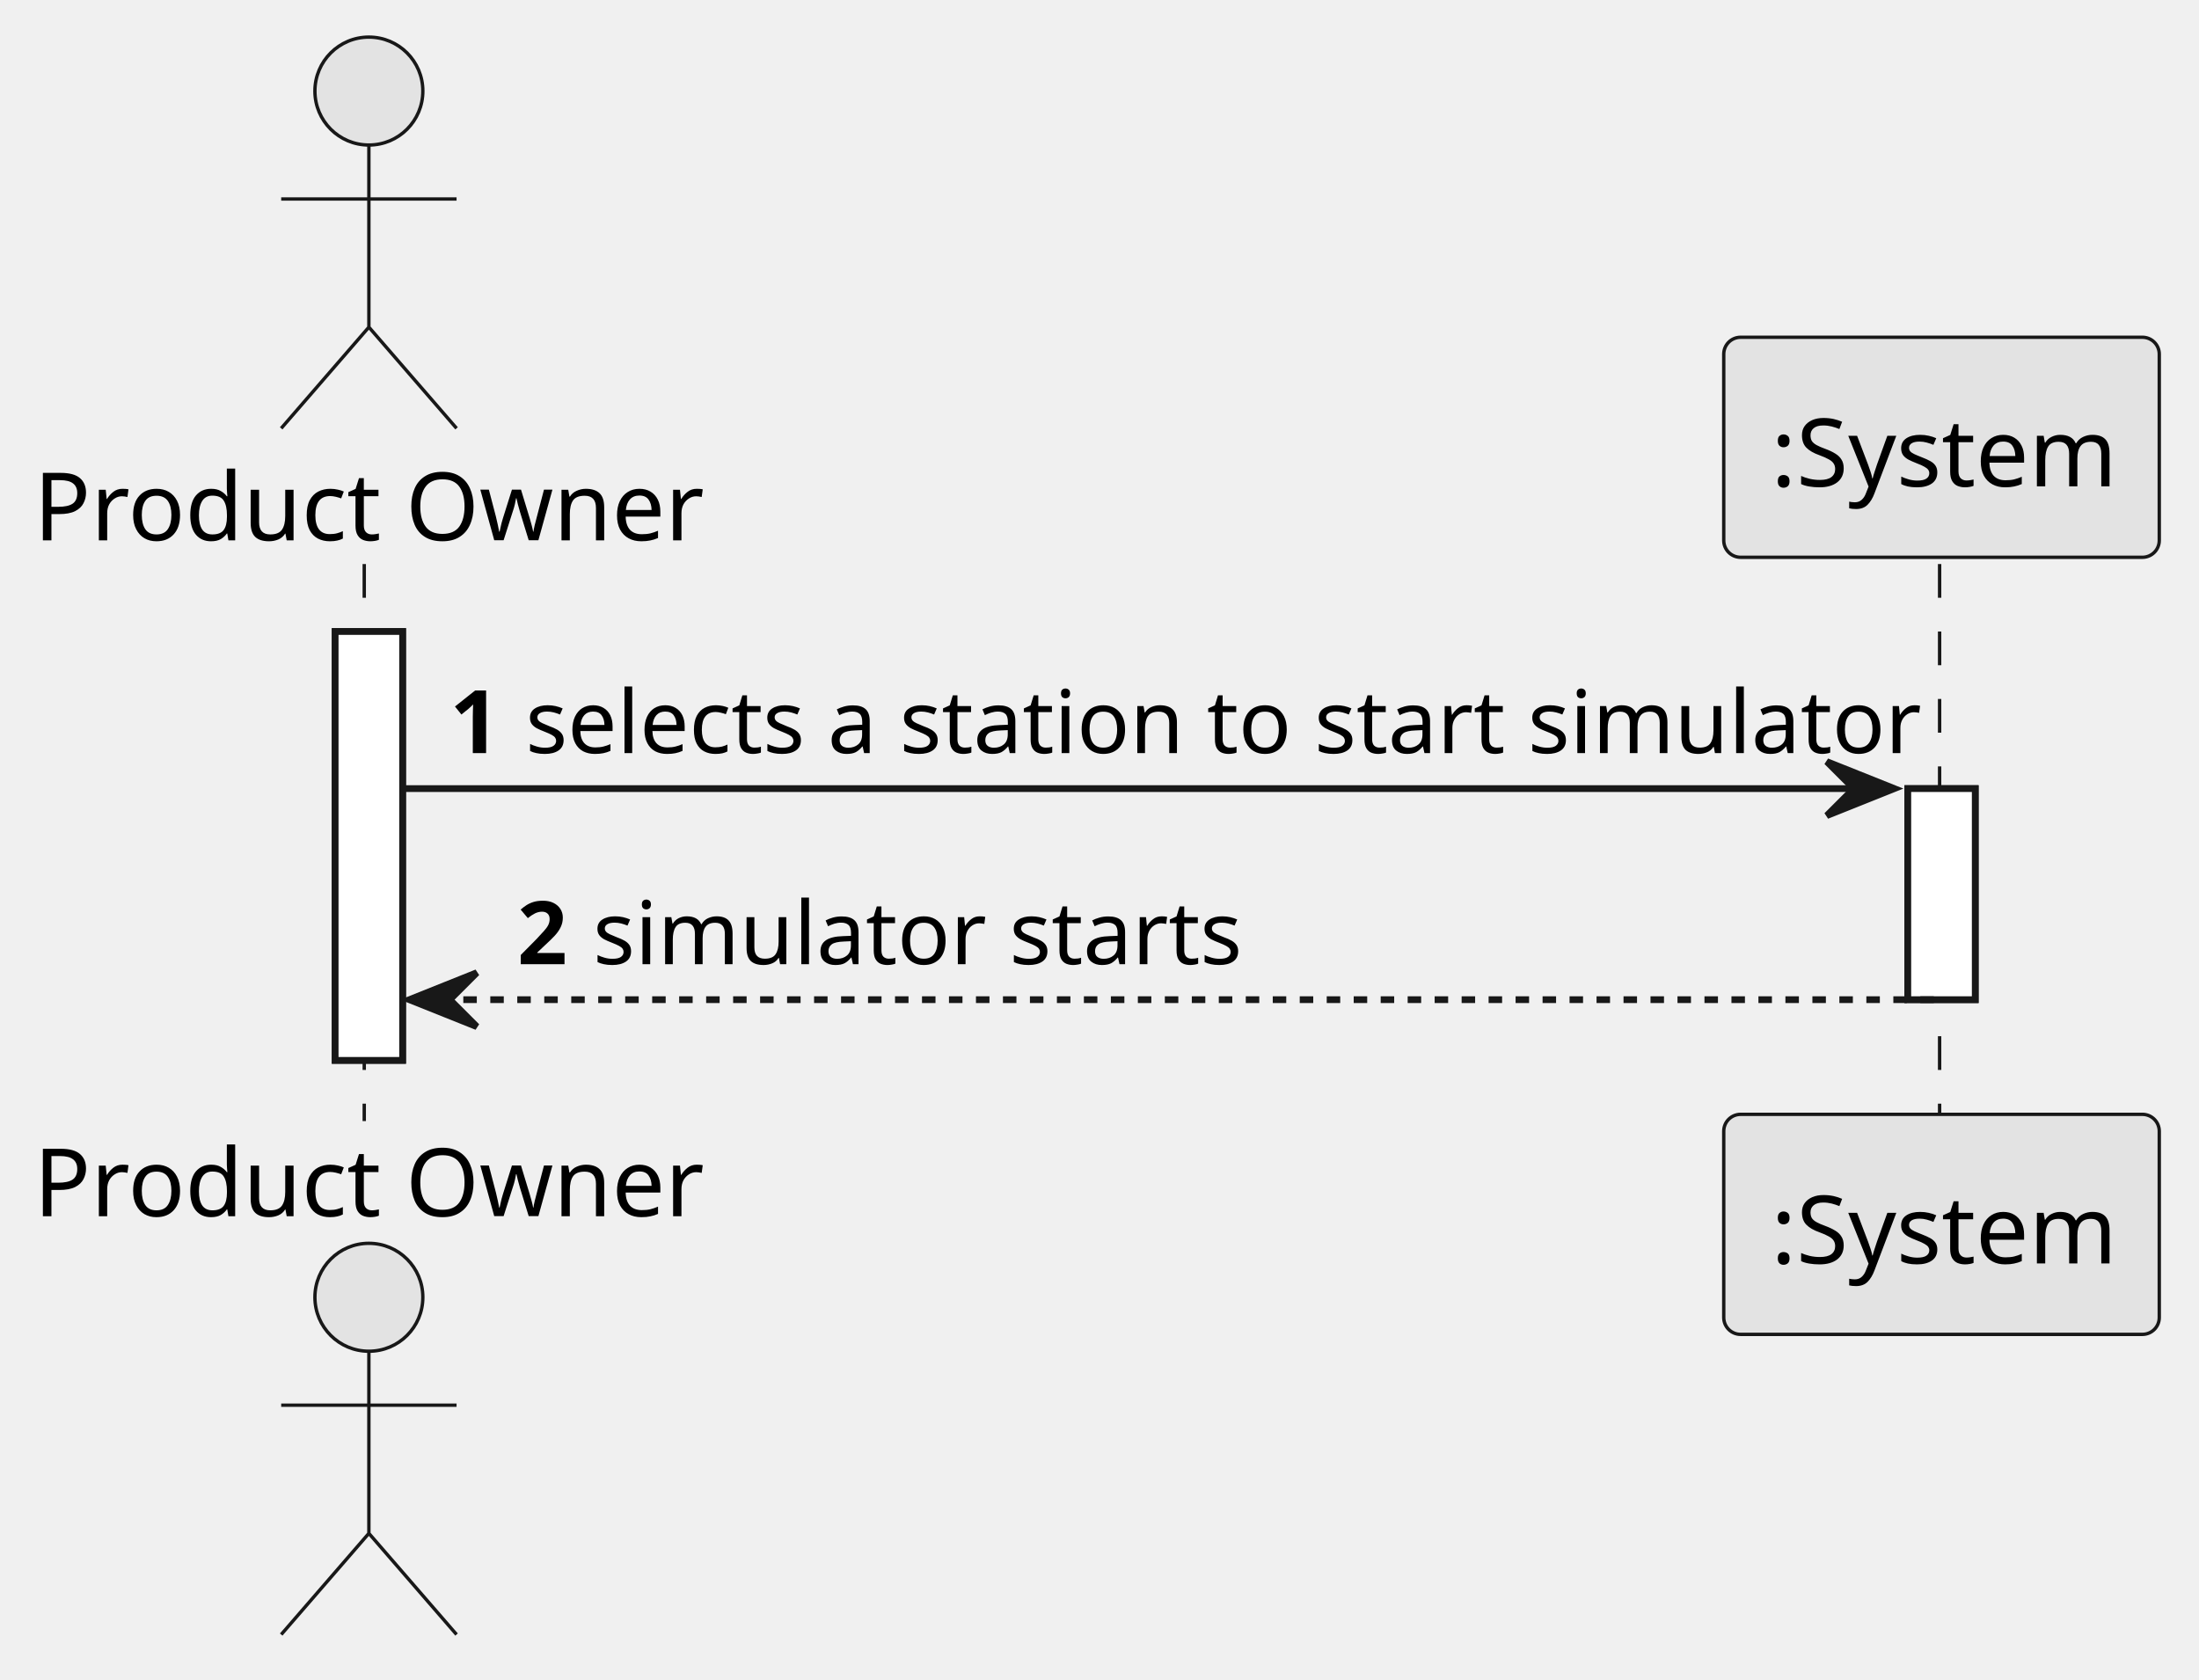
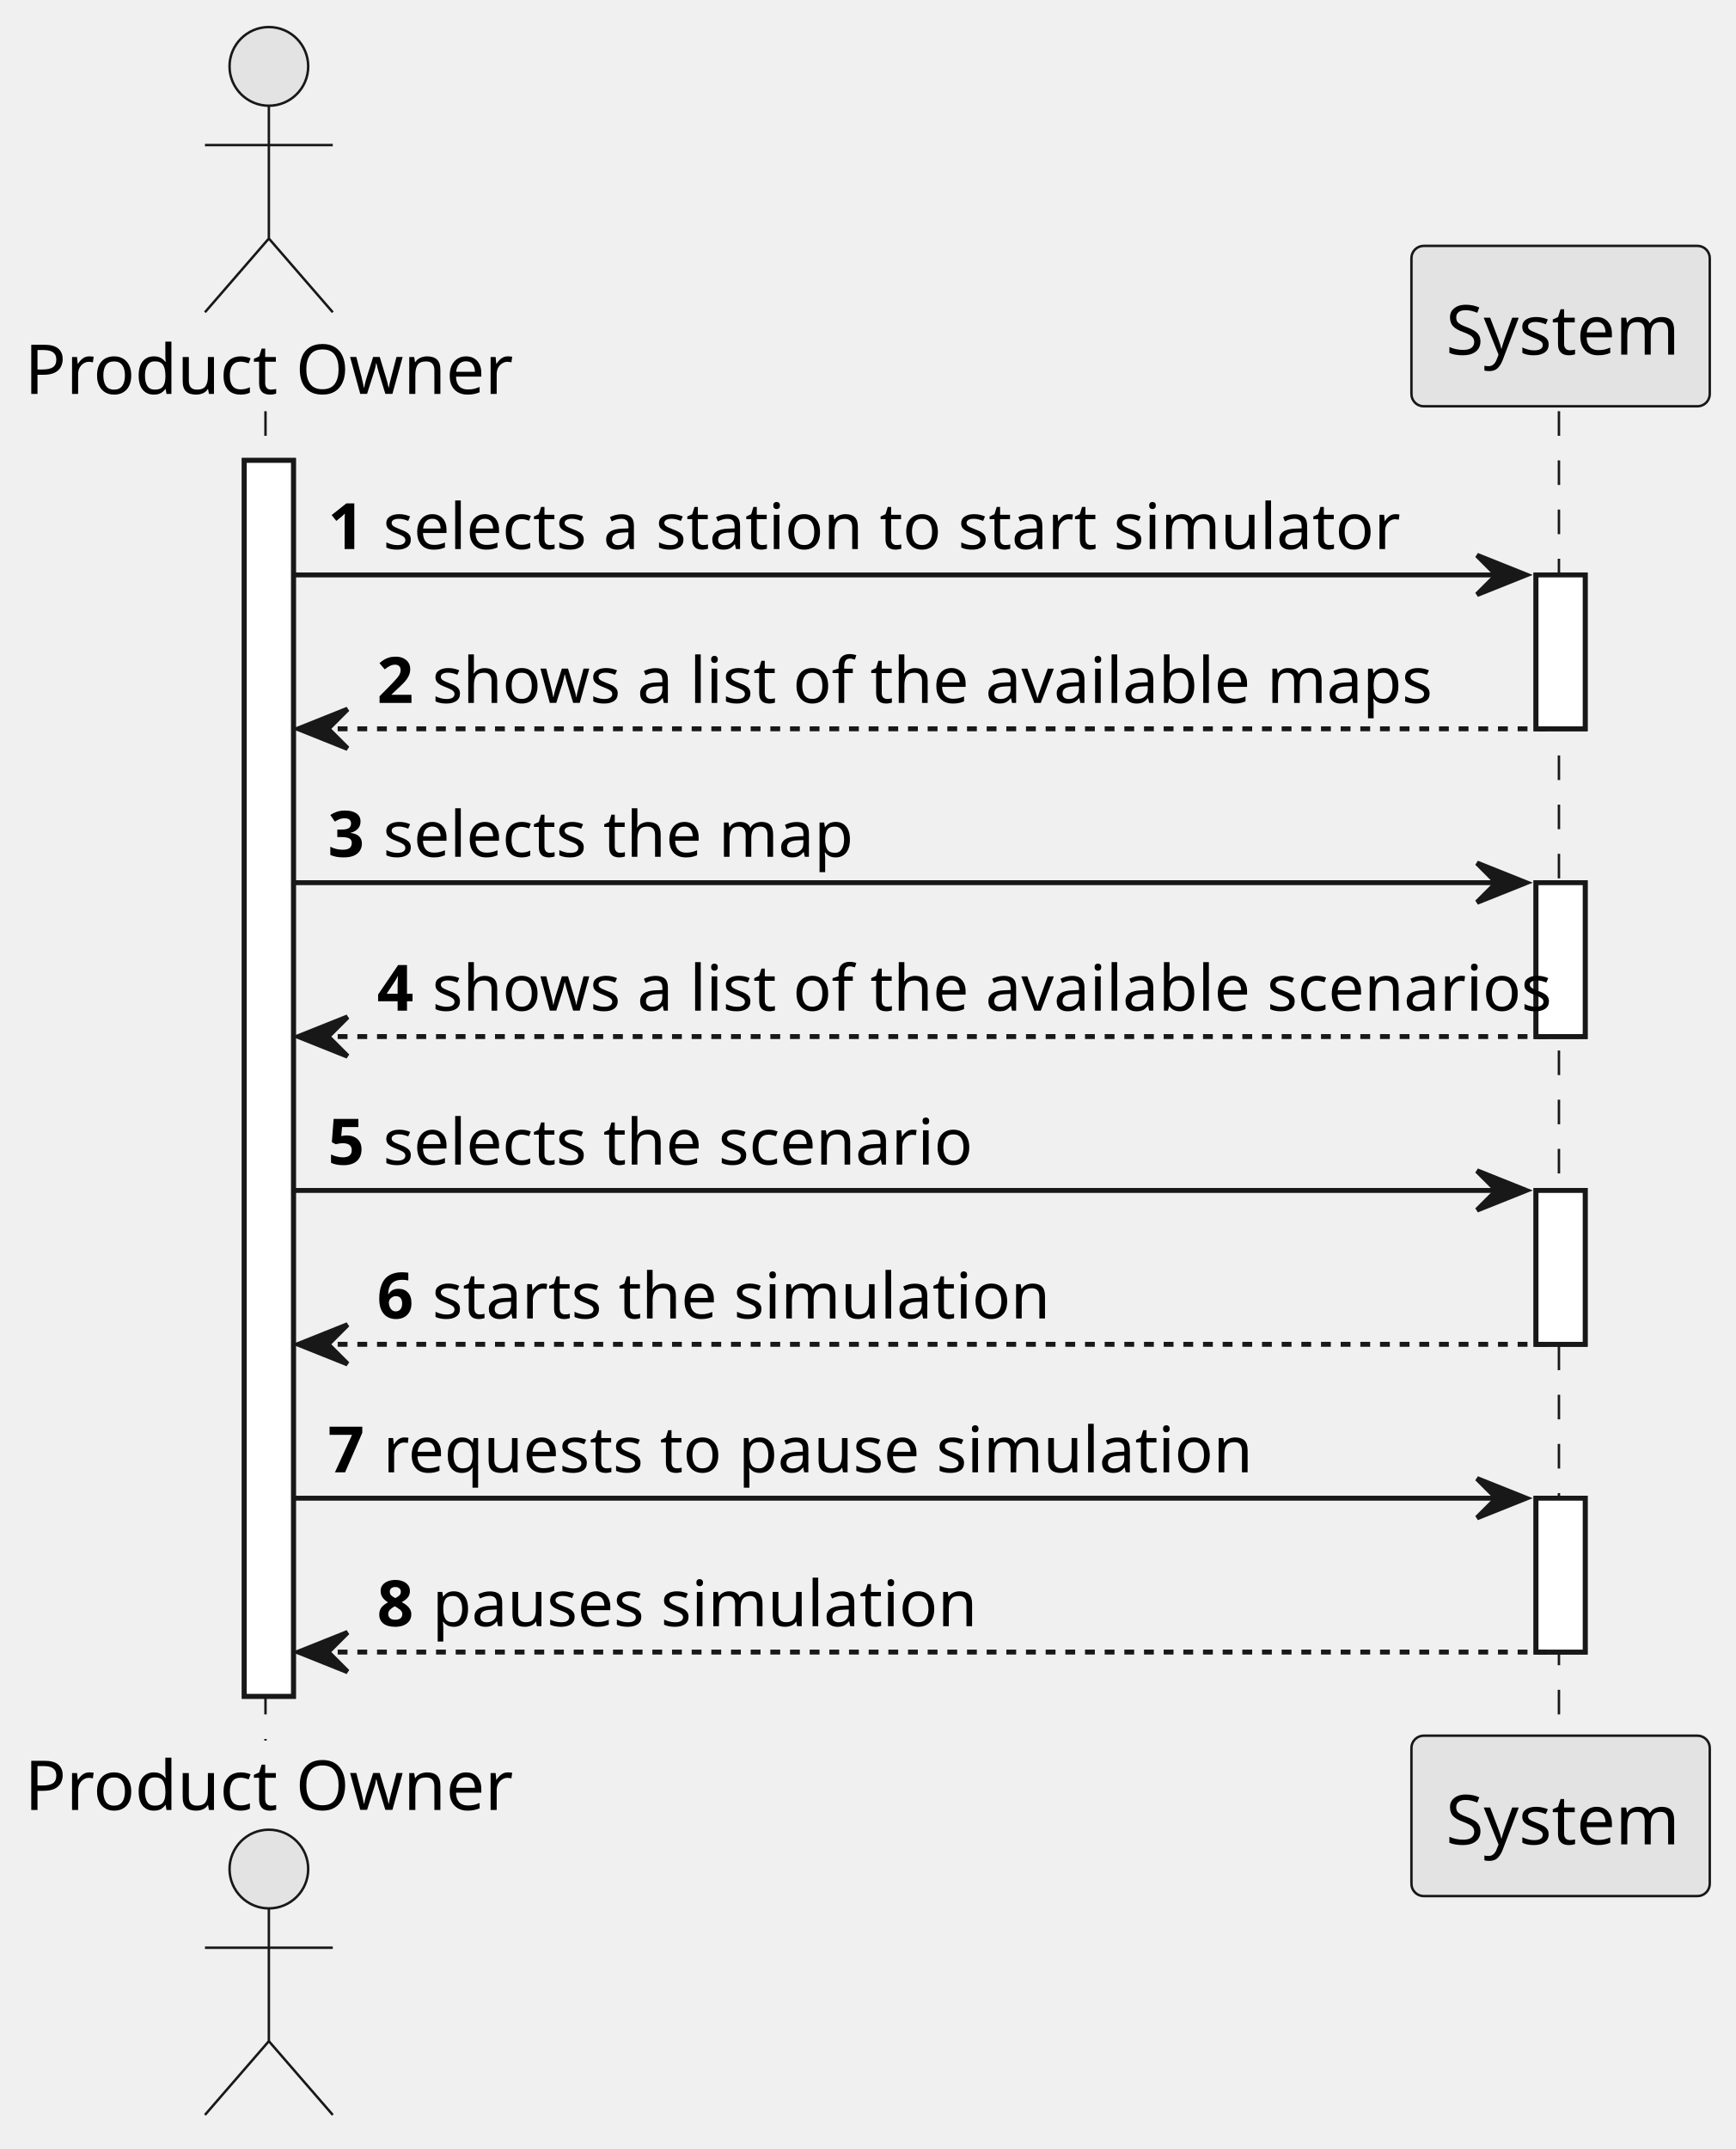
- <svg xmlns="http://www.w3.org/2000/svg" contentStyleType="text/css" height="249px" preserveAspectRatio="none" style="width:326px;height:249px;background:#FFFFFF;" version="1.1" viewBox="0 0 326 249" width="326px" zoomAndPan="magnify">
+ <svg xmlns="http://www.w3.org/2000/svg" contentStyleType="text/css" height="437px" preserveAspectRatio="none" style="width:353px;height:437px;background:#FFFFFF;" version="1.1" viewBox="0 0 353 437" width="353px" zoomAndPan="magnify">
  <defs />
  <g>
-     <rect fill="#FFFFFF" height="63.582" style="stroke:#181818;stroke-width:1.0;" width="10" x="49.686" y="93.621" />
-     <rect fill="#FFFFFF" height="31.291" style="stroke:#181818;stroke-width:1.0;" width="10" x="282.828" y="116.912" />
-     <line style="stroke:#181818;stroke-width:0.5;stroke-dasharray:5.0,5.0;" x1="54" x2="54" y1="83.621" y2="166.203" />
-     <line style="stroke:#181818;stroke-width:0.5;stroke-dasharray:5.0,5.0;" x1="287.545" x2="287.545" y1="83.621" y2="166.203" />
+     <rect fill="#FFFFFF" height="251.328" style="stroke:#181818;stroke-width:1.0;" width="10" x="49.686" y="93.621" />
+     <rect fill="#FFFFFF" height="31.291" style="stroke:#181818;stroke-width:1.0;" width="10" x="312.418" y="116.912" />
+     <rect fill="#FFFFFF" height="31.291" style="stroke:#181818;stroke-width:1.0;" width="10" x="312.418" y="179.494" />
+     <rect fill="#FFFFFF" height="31.291" style="stroke:#181818;stroke-width:1.0;" width="10" x="312.418" y="242.076" />
+     <rect fill="#FFFFFF" height="31.291" style="stroke:#181818;stroke-width:1.0;" width="10" x="312.418" y="304.658" />
+     <line style="stroke:#181818;stroke-width:0.5;stroke-dasharray:5.0,5.0;" x1="54" x2="54" y1="83.621" y2="353.949" />
+     <line style="stroke:#181818;stroke-width:0.5;stroke-dasharray:5.0,5.0;" x1="317.081" x2="317.081" y1="83.621" y2="353.949" />
    <text fill="#000000" font-family="sans-serif" font-size="14" lengthAdjust="spacing" textLength="93.372" x="5" y="80.107">Product Owner</text>
    <ellipse cx="54.686" cy="13.5" fill="#E3E3E3" rx="8" ry="8" style="stroke:#181818;stroke-width:0.5;" />
    <path d="M54.686,21.5 L54.686,48.5 M41.686,29.5 L67.686,29.5 M54.686,48.5 L41.686,63.5 M54.686,48.5 L67.686,63.5 " fill="none" style="stroke:#181818;stroke-width:0.5;" />
-     <text fill="#000000" font-family="sans-serif" font-size="14" lengthAdjust="spacing" textLength="93.372" x="5" y="180.31">Product Owner</text>
-     <ellipse cx="54.686" cy="192.324" fill="#E3E3E3" rx="8" ry="8" style="stroke:#181818;stroke-width:0.5;" />
-     <path d="M54.686,200.324 L54.686,227.324 M41.686,208.324 L67.686,208.324 M54.686,227.324 L41.686,242.324 M54.686,227.324 L67.686,242.324 " fill="none" style="stroke:#181818;stroke-width:0.5;" />
-     <rect fill="#E3E3E3" height="32.621" rx="2.5" ry="2.5" style="stroke:#181818;stroke-width:0.5;" width="64.565" x="255.545" y="50" />
-     <text fill="#000000" font-family="sans-serif" font-size="14" lengthAdjust="spacing" textLength="50.565" x="262.545" y="72.107">:System</text>
-     <rect fill="#E3E3E3" height="32.621" rx="2.5" ry="2.5" style="stroke:#181818;stroke-width:0.5;" width="64.565" x="255.545" y="165.203" />
-     <text fill="#000000" font-family="sans-serif" font-size="14" lengthAdjust="spacing" textLength="50.565" x="262.545" y="187.31">:System</text>
-     <rect fill="#FFFFFF" height="63.582" style="stroke:#181818;stroke-width:1.0;" width="10" x="49.686" y="93.621" />
-     <rect fill="#FFFFFF" height="31.291" style="stroke:#181818;stroke-width:1.0;" width="10" x="282.828" y="116.912" />
-     <polygon fill="#181818" points="270.828,112.912,280.828,116.912,270.828,120.912,274.828,116.912" style="stroke:#181818;stroke-width:1.0;" />
-     <line style="stroke:#181818;stroke-width:1.0;" x1="59.686" x2="276.828" y1="116.912" y2="116.912" />
+     <text fill="#000000" font-family="sans-serif" font-size="14" lengthAdjust="spacing" textLength="93.372" x="5" y="368.057">Product Owner</text>
+     <ellipse cx="54.686" cy="380.07" fill="#E3E3E3" rx="8" ry="8" style="stroke:#181818;stroke-width:0.5;" />
+     <path d="M54.686,388.07 L54.686,415.07 M41.686,396.07 L67.686,396.07 M54.686,415.07 L41.686,430.07 M54.686,415.07 L67.686,430.07 " fill="none" style="stroke:#181818;stroke-width:0.5;" />
+     <rect fill="#E3E3E3" height="32.621" rx="2.5" ry="2.5" style="stroke:#181818;stroke-width:0.5;" width="60.676" x="287.081" y="50" />
+     <text fill="#000000" font-family="sans-serif" font-size="14" lengthAdjust="spacing" textLength="46.676" x="294.081" y="72.107">System</text>
+     <rect fill="#E3E3E3" height="32.621" rx="2.5" ry="2.5" style="stroke:#181818;stroke-width:0.5;" width="60.676" x="287.081" y="352.949" />
+     <text fill="#000000" font-family="sans-serif" font-size="14" lengthAdjust="spacing" textLength="46.676" x="294.081" y="375.057">System</text>
+     <rect fill="#FFFFFF" height="251.328" style="stroke:#181818;stroke-width:1.0;" width="10" x="49.686" y="93.621" />
+     <rect fill="#FFFFFF" height="31.291" style="stroke:#181818;stroke-width:1.0;" width="10" x="312.418" y="116.912" />
+     <rect fill="#FFFFFF" height="31.291" style="stroke:#181818;stroke-width:1.0;" width="10" x="312.418" y="179.494" />
+     <rect fill="#FFFFFF" height="31.291" style="stroke:#181818;stroke-width:1.0;" width="10" x="312.418" y="242.076" />
+     <rect fill="#FFFFFF" height="31.291" style="stroke:#181818;stroke-width:1.0;" width="10" x="312.418" y="304.658" />
+     <polygon fill="#181818" points="300.418,112.912,310.418,116.912,300.418,120.912,304.418,116.912" style="stroke:#181818;stroke-width:1.0;" />
+     <line style="stroke:#181818;stroke-width:1.0;" x1="59.686" x2="306.418" y1="116.912" y2="116.912" />
    <text fill="#000000" font-family="sans-serif" font-size="13" font-weight="bold" lengthAdjust="spacing" textLength="7.23" x="66.686" y="111.649">1</text>
    <text fill="#000000" font-family="sans-serif" font-size="13" lengthAdjust="spacing" textLength="192.912" x="77.916" y="111.649">selects a station to start simulator</text>
    <polygon fill="#181818" points="70.686,144.203,60.686,148.203,70.686,152.203,66.686,148.203" style="stroke:#181818;stroke-width:1.0;" />
-     <line style="stroke:#181818;stroke-width:1.0;stroke-dasharray:2.0,2.0;" x1="64.686" x2="286.828" y1="148.203" y2="148.203" />
+     <line style="stroke:#181818;stroke-width:1.0;stroke-dasharray:2.0,2.0;" x1="64.686" x2="316.418" y1="148.203" y2="148.203" />
    <text fill="#000000" font-family="sans-serif" font-size="13" font-weight="bold" lengthAdjust="spacing" textLength="7.23" x="76.686" y="142.94">2</text>
-     <text fill="#000000" font-family="sans-serif" font-size="13" lengthAdjust="spacing" textLength="88.131" x="87.916" y="142.94">simulator starts</text>
+     <text fill="#000000" font-family="sans-serif" font-size="13" lengthAdjust="spacing" textLength="193.654" x="87.916" y="142.94">shows a list of the available maps</text>
+     <polygon fill="#181818" points="300.418,175.494,310.418,179.494,300.418,183.494,304.418,179.494" style="stroke:#181818;stroke-width:1.0;" />
+     <line style="stroke:#181818;stroke-width:1.0;" x1="59.686" x2="306.418" y1="179.494" y2="179.494" />
+     <text fill="#000000" font-family="sans-serif" font-size="13" font-weight="bold" lengthAdjust="spacing" textLength="7.23" x="66.686" y="174.231">3</text>
+     <text fill="#000000" font-family="sans-serif" font-size="13" lengthAdjust="spacing" textLength="91.044" x="77.916" y="174.231">selects the map</text>
+     <polygon fill="#181818" points="70.686,206.785,60.686,210.785,70.686,214.785,66.686,210.785" style="stroke:#181818;stroke-width:1.0;" />
+     <line style="stroke:#181818;stroke-width:1.0;stroke-dasharray:2.0,2.0;" x1="64.686" x2="316.418" y1="210.785" y2="210.785" />
+     <text fill="#000000" font-family="sans-serif" font-size="13" font-weight="bold" lengthAdjust="spacing" textLength="7.23" x="76.686" y="205.523">4</text>
+     <text fill="#000000" font-family="sans-serif" font-size="13" lengthAdjust="spacing" textLength="217.502" x="87.916" y="205.523">shows a list of the available scenarios</text>
+     <polygon fill="#181818" points="300.418,238.076,310.418,242.076,300.418,246.076,304.418,242.076" style="stroke:#181818;stroke-width:1.0;" />
+     <line style="stroke:#181818;stroke-width:1.0;" x1="59.686" x2="306.418" y1="242.076" y2="242.076" />
+     <text fill="#000000" font-family="sans-serif" font-size="13" font-weight="bold" lengthAdjust="spacing" textLength="7.23" x="66.686" y="236.814">5</text>
+     <text fill="#000000" font-family="sans-serif" font-size="13" lengthAdjust="spacing" textLength="114.893" x="77.916" y="236.814">selects the scenario</text>
+     <polygon fill="#181818" points="70.686,269.367,60.686,273.367,70.686,277.367,66.686,273.367" style="stroke:#181818;stroke-width:1.0;" />
+     <line style="stroke:#181818;stroke-width:1.0;stroke-dasharray:2.0,2.0;" x1="64.686" x2="316.418" y1="273.367" y2="273.367" />
+     <text fill="#000000" font-family="sans-serif" font-size="13" font-weight="bold" lengthAdjust="spacing" textLength="7.23" x="76.686" y="268.104">6</text>
+     <text fill="#000000" font-family="sans-serif" font-size="13" lengthAdjust="spacing" textLength="115.603" x="87.916" y="268.104">starts the simulation</text>
+     <polygon fill="#181818" points="300.418,300.658,310.418,304.658,300.418,308.658,304.418,304.658" style="stroke:#181818;stroke-width:1.0;" />
+     <line style="stroke:#181818;stroke-width:1.0;" x1="59.686" x2="306.418" y1="304.658" y2="304.658" />
+     <text fill="#000000" font-family="sans-serif" font-size="13" font-weight="bold" lengthAdjust="spacing" textLength="7.23" x="66.686" y="299.396">7</text>
+     <text fill="#000000" font-family="sans-serif" font-size="13" lengthAdjust="spacing" textLength="165.483" x="77.916" y="299.396">requests to pause simulation</text>
+     <polygon fill="#181818" points="70.686,331.949,60.686,335.949,70.686,339.949,66.686,335.949" style="stroke:#181818;stroke-width:1.0;" />
+     <line style="stroke:#181818;stroke-width:1.0;stroke-dasharray:2.0,2.0;" x1="64.686" x2="316.418" y1="335.949" y2="335.949" />
+     <text fill="#000000" font-family="sans-serif" font-size="13" font-weight="bold" lengthAdjust="spacing" textLength="7.23" x="76.686" y="330.687">8</text>
+     <text fill="#000000" font-family="sans-serif" font-size="13" lengthAdjust="spacing" textLength="104.057" x="87.916" y="330.687">pauses simulation</text>
  </g>
</svg>
